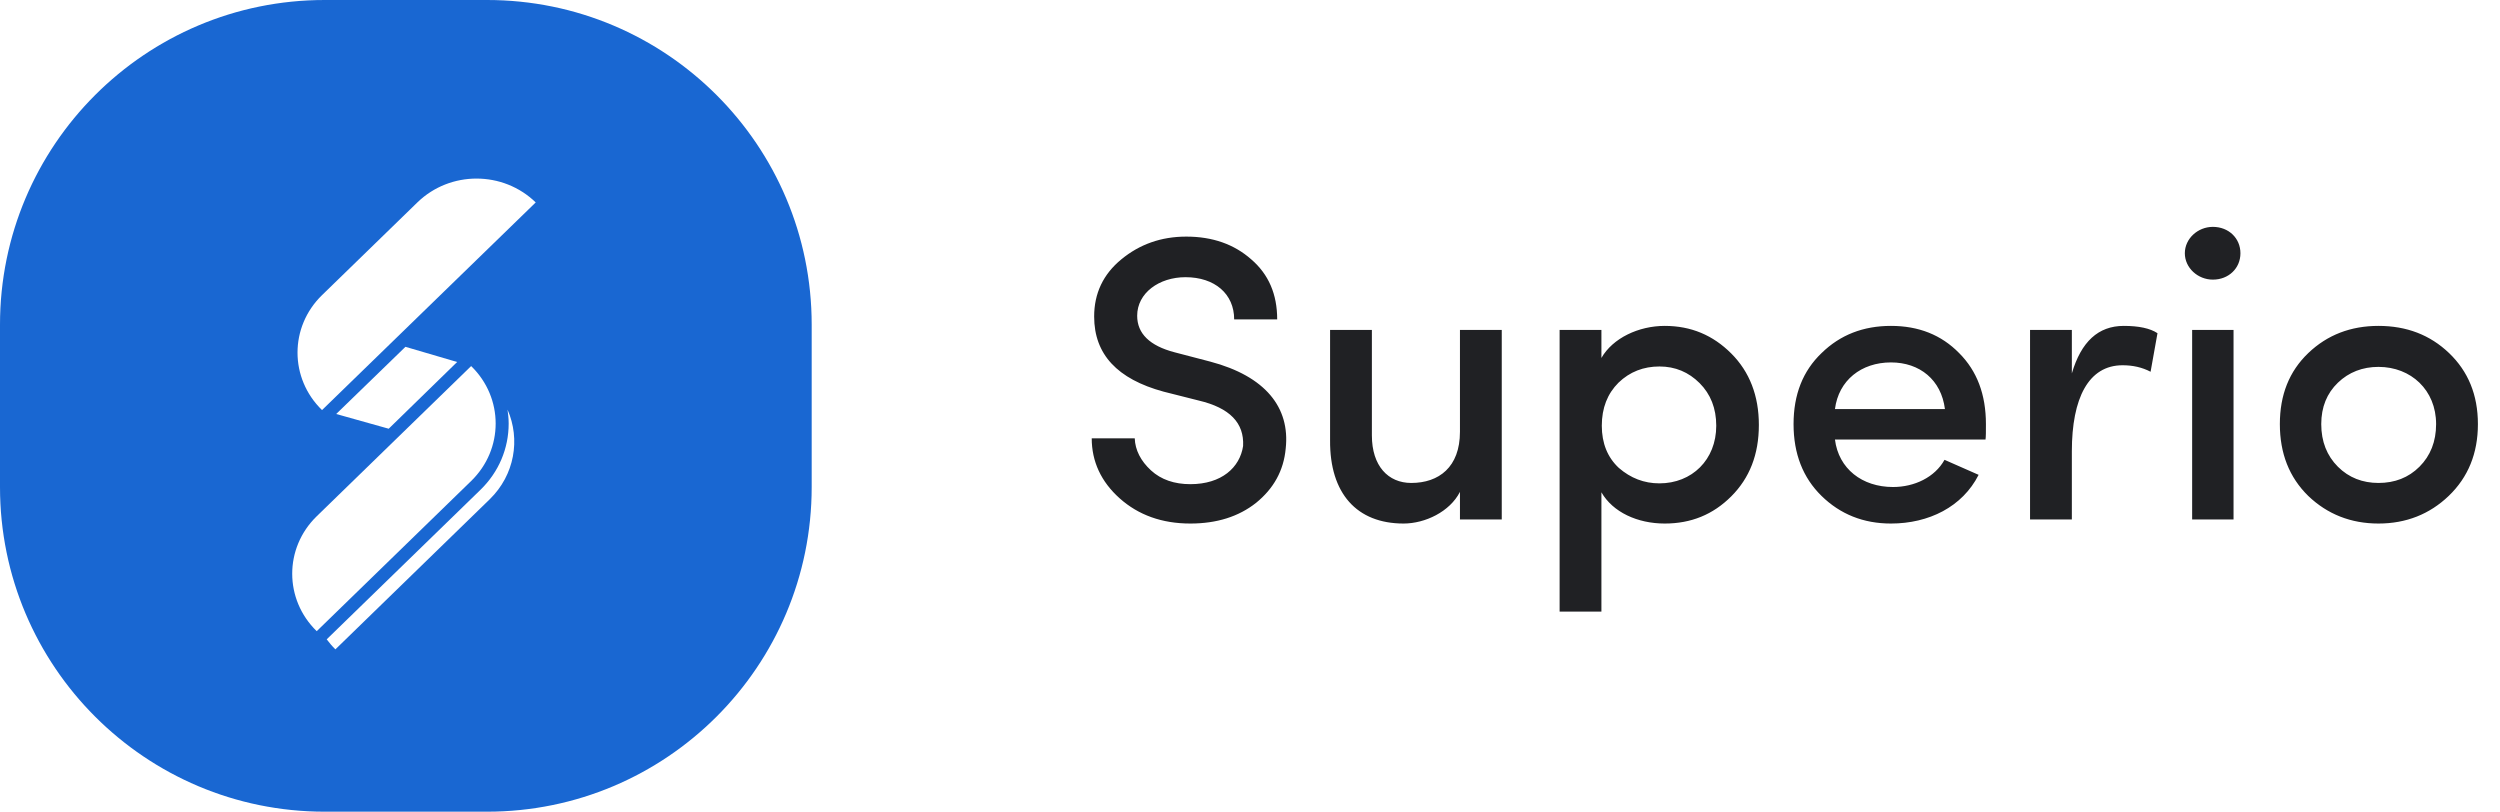
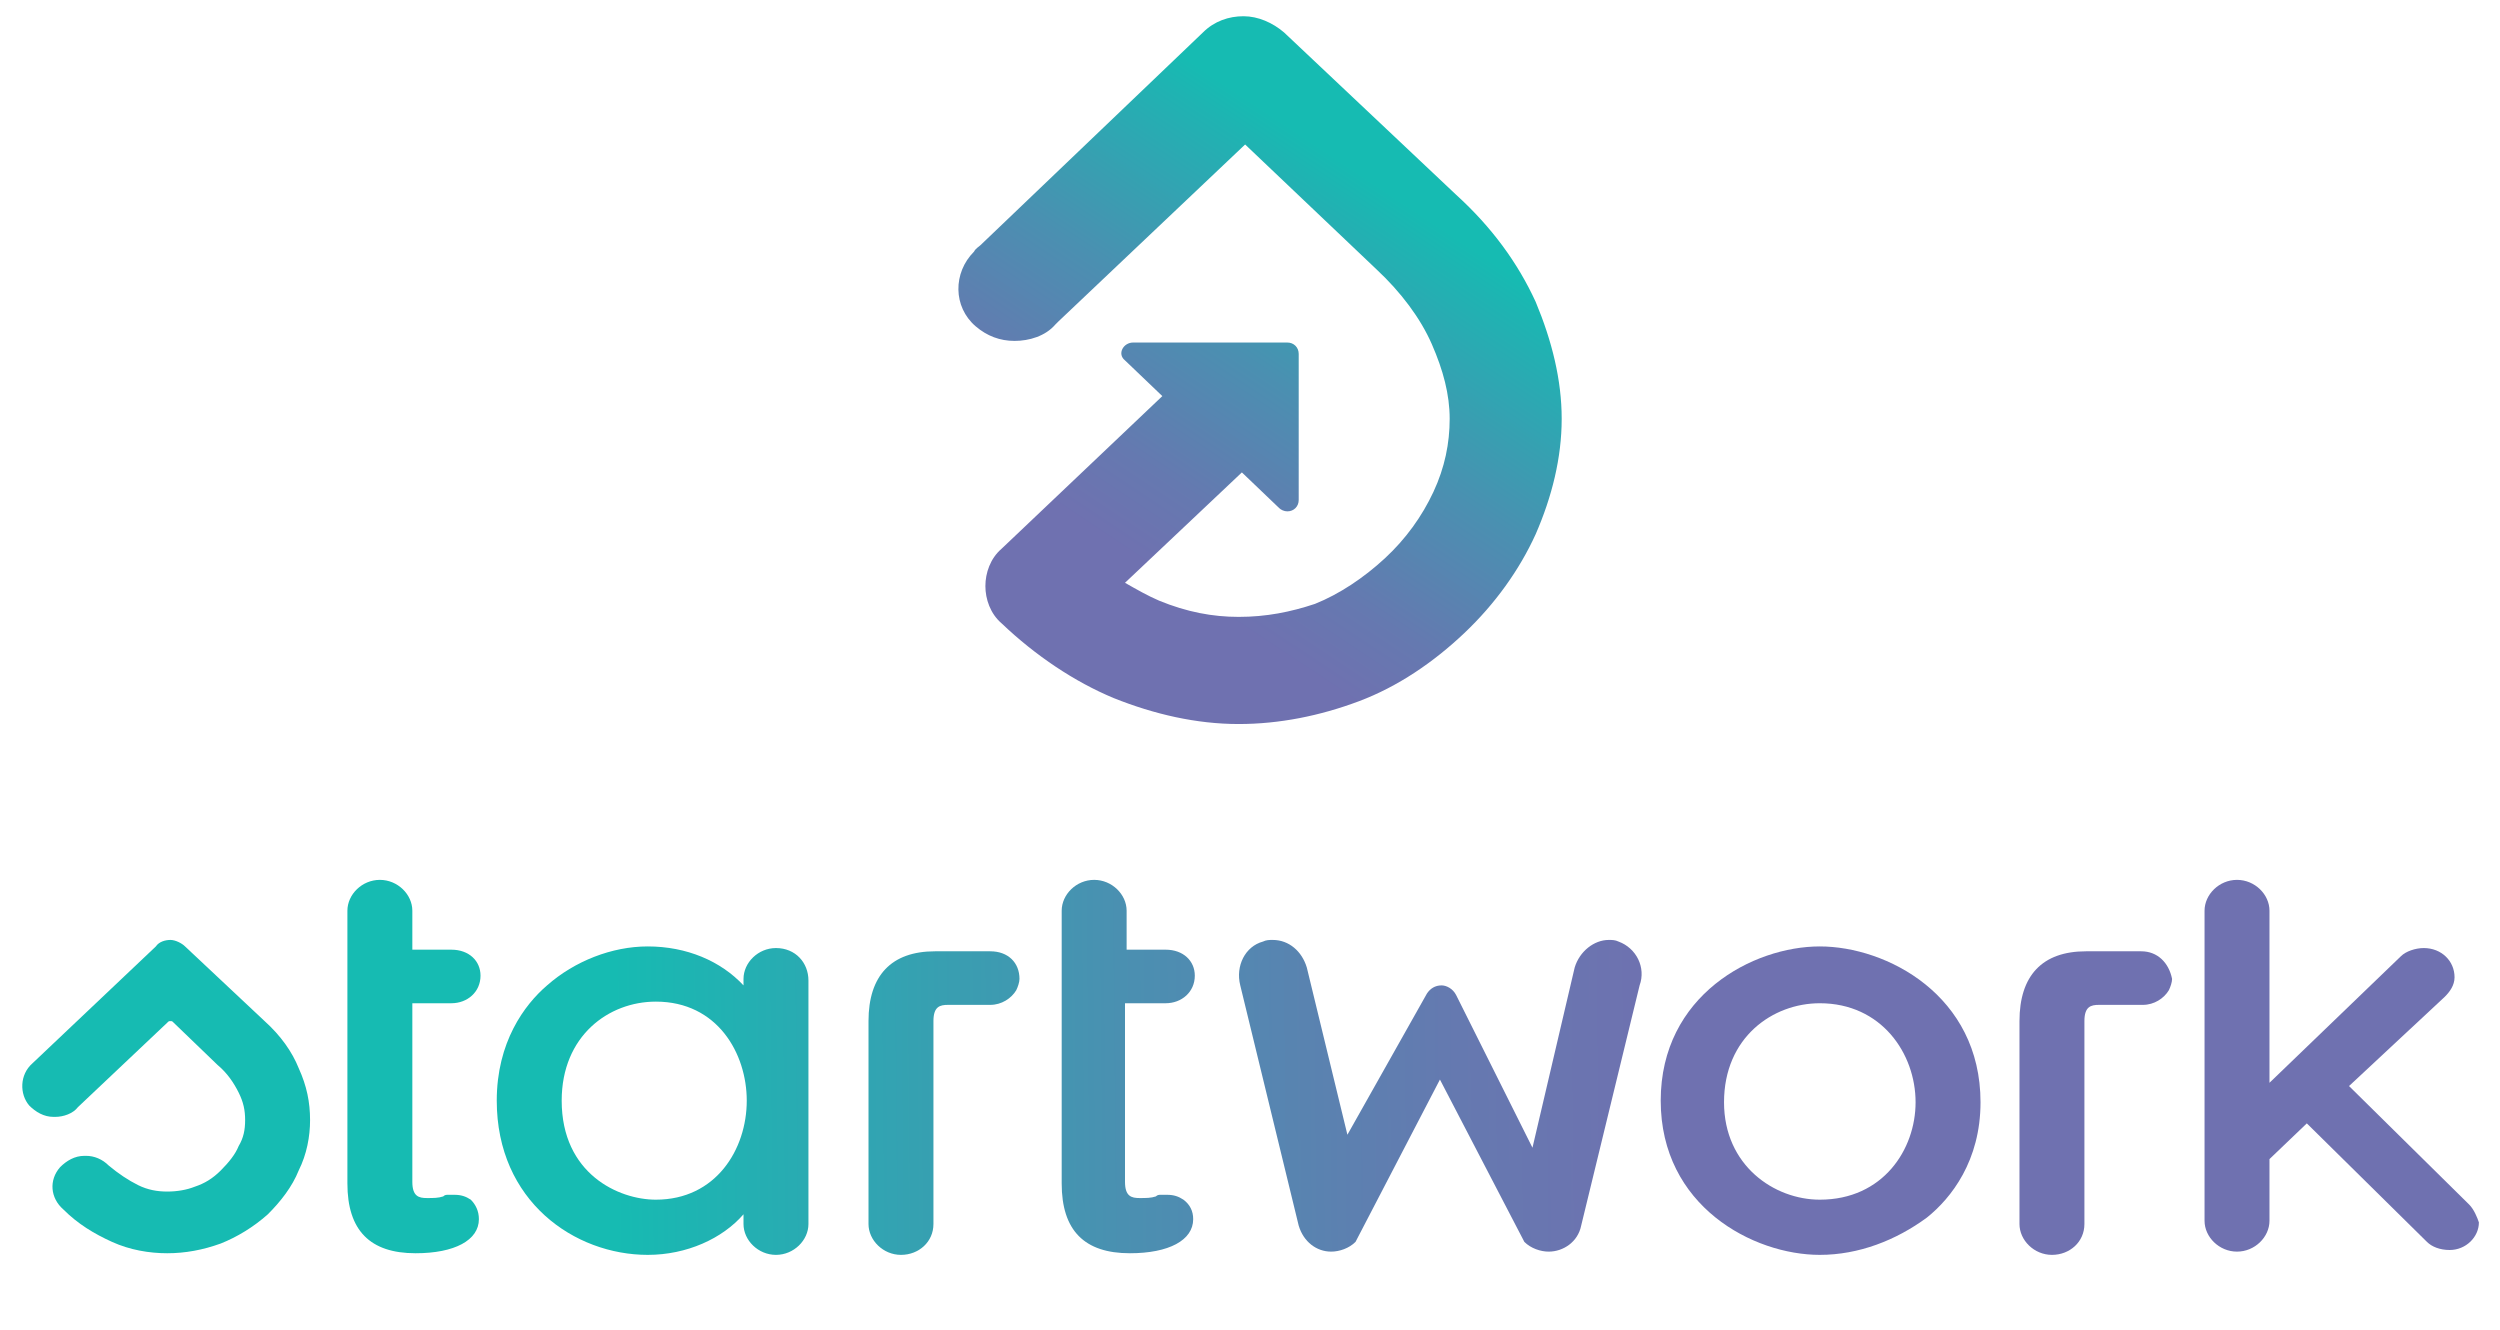
- <svg xmlns="http://www.w3.org/2000/svg" width="154" height="50" viewBox="0 0 154 50" fill="none">
-   <path d="M67.25 27C67.25 28.425 67.825 29.675 68.975 30.7C70.125 31.725 71.575 32.25 73.325 32.25C74.95 32.25 76.3 31.825 77.375 30.975C78.45 30.1 79.075 29 79.2 27.625C79.475 25.1 77.95 23.175 74.55 22.275L72.35 21.7C70.825 21.3 70.05 20.55 70.05 19.45C70.05 18.05 71.4 17.075 73.025 17.075C74.825 17.075 76.025 18.1 76.025 19.675H78.675C78.675 18.125 78.15 16.9 77.075 15.975C76.025 15.05 74.7 14.575 73.075 14.575C71.525 14.575 70.2 15.05 69.075 15.975C67.95 16.9 67.4 18.075 67.4 19.5C67.4 21.825 68.825 23.35 71.675 24.125L73.85 24.675C75.75 25.125 76.65 26.05 76.575 27.475C76.375 28.8 75.25 29.825 73.325 29.825C72.35 29.825 71.525 29.55 70.9 28.975C70.275 28.4 69.925 27.725 69.9 27H67.25ZM89.933 26.6C89.933 28.775 88.633 29.75 86.933 29.75C85.508 29.75 84.508 28.7 84.508 26.825V20.325H81.933V27.125C81.908 30.4 83.583 32.25 86.458 32.25C87.783 32.25 89.308 31.525 89.933 30.3V32H92.508V20.325H89.933V26.6ZM96.072 20.325V37.675H98.647V30.325C99.347 31.55 100.871 32.25 102.546 32.25C104.171 32.25 105.521 31.7 106.646 30.575C107.771 29.45 108.346 28 108.346 26.175C108.346 24.375 107.771 22.9 106.646 21.775C105.521 20.65 104.171 20.075 102.546 20.075C100.946 20.075 99.347 20.825 98.647 22.05V20.325H96.072ZM98.671 26.225C98.671 25.125 99.022 24.25 99.697 23.575C100.396 22.9 101.246 22.575 102.221 22.575C103.196 22.575 104.021 22.925 104.696 23.6C105.371 24.275 105.721 25.15 105.721 26.225C105.721 28.325 104.221 29.775 102.221 29.775C101.271 29.775 100.446 29.45 99.722 28.825C99.022 28.175 98.671 27.3 98.671 26.225ZM122.333 26.125C122.333 24.3 121.783 22.85 120.683 21.75C119.583 20.625 118.183 20.075 116.483 20.075C114.783 20.075 113.358 20.625 112.208 21.75C111.058 22.85 110.483 24.3 110.483 26.125C110.483 27.95 111.058 29.425 112.208 30.55C113.358 31.675 114.783 32.25 116.483 32.25C118.808 32.25 120.883 31.225 121.883 29.25L119.783 28.325C119.183 29.4 117.933 30 116.608 30C114.708 30 113.258 28.875 113.033 27.075H122.308C122.333 26.9 122.333 26.6 122.333 26.125ZM113.033 25.2C113.258 23.425 114.658 22.325 116.483 22.325C118.258 22.325 119.583 23.4 119.808 25.2H113.033ZM127.626 27.8C127.626 24.525 128.651 22.5 130.751 22.5C131.376 22.5 131.951 22.625 132.476 22.9L132.901 20.525C132.451 20.225 131.751 20.075 130.826 20.075C129.251 20.075 128.201 21.05 127.626 23V20.325H125.051V32H127.626V27.8ZM137.586 32V20.325H135.036V32H137.586ZM136.311 13.975C135.386 13.975 134.586 14.7 134.586 15.6C134.586 16.5 135.386 17.225 136.311 17.225C137.286 17.225 138.011 16.525 138.011 15.6C138.011 14.675 137.286 13.975 136.311 13.975ZM146.514 29.75C145.539 29.75 144.689 29.425 144.014 28.75C143.339 28.075 142.989 27.2 142.989 26.125C142.989 25.075 143.339 24.225 144.014 23.575C144.689 22.925 145.539 22.6 146.514 22.6C148.514 22.6 150.064 24.025 150.064 26.125C150.064 27.2 149.714 28.075 149.039 28.75C148.364 29.425 147.514 29.75 146.514 29.75ZM146.514 20.075C144.814 20.075 143.364 20.625 142.189 21.75C141.014 22.875 140.439 24.325 140.439 26.125C140.439 27.925 141.014 29.4 142.189 30.55C143.364 31.675 144.814 32.25 146.514 32.25C148.214 32.25 149.664 31.675 150.839 30.55C152.039 29.4 152.639 27.925 152.639 26.125C152.639 24.325 152.039 22.875 150.864 21.75C149.689 20.625 148.239 20.075 146.514 20.075Z" fill="#202124" />
-   <path fill-rule="evenodd" clip-rule="evenodd" d="M20 1.90735e-06C8.954 1.90735e-06 0 8.954 0 20V30C0 41.046 8.954 50 20 50H30C41.046 50 50 41.046 50 30V20C50 8.954 41.046 1.90735e-06 30 1.90735e-06H20ZM33 12.47L19.837 25.261C17.824 23.302 17.824 20.139 19.837 18.18L25.72 12.46C27.733 10.512 30.986 10.512 33 12.47ZM19.51 38.881L29.023 29.63C31.036 27.672 31.036 24.508 29.023 22.55L19.51 31.801C17.497 33.759 17.497 36.923 19.51 38.881ZM31.334 26.09C31.334 25.801 31.304 25.512 31.264 25.232C32.068 27.064 31.701 29.254 30.173 30.749L20.661 40C20.462 39.807 20.284 39.595 20.125 39.383L29.598 30.171C30.719 29.081 31.334 27.634 31.334 26.09ZM28.16 22.299L23.944 26.409L20.71 25.502L24.976 21.364L28.16 22.299Z" fill="#1967D2" />
+ <svg xmlns="http://www.w3.org/2000/svg" version="1.1" id="Livello_1" x="0px" y="0px" viewBox="0 0 154 81.9" style="enable-background:new 0 0 154 81.9;" xml:space="preserve">
+   <style type="text/css">
+ 	.st0{fill:url(#SVGID_1_);}
+ 	.st1{fill:url(#SVGID_2_);}
+ 	.st2{fill:url(#SVGID_3_);}
+ 	.st3{fill:url(#SVGID_4_);}
+ 	.st4{fill:url(#SVGID_5_);}
+ 	.st5{fill:url(#SVGID_6_);}
+ 	.st6{fill:url(#SVGID_7_);}
+ 	.st7{fill:url(#SVGID_8_);}
+ 	.st8{fill:url(#SVGID_9_);}
+ 	.st9{fill:url(#SVGID_10_);}
+ </style>
+   <g>
+     <linearGradient id="SVGID_1_" gradientUnits="userSpaceOnUse" x1="-5.578" y1="66.022" x2="108.747" y2="64.965">
+       <stop offset="0.39" style="stop-color:#16BBB2" />
+       <stop offset="0.433" style="stop-color:#1EB4B2" />
+       <stop offset="0.687" style="stop-color:#4A90B1" />
+       <stop offset="0.884" style="stop-color:#6579B0" />
+       <stop offset="1" style="stop-color:#6F71B0" />
+     </linearGradient>
+     <path class="st0" d="M29,73.9c-0.3-0.2-0.6-0.3-1-0.3c-0.1,0-0.3,0-0.4,0c-0.1,0-0.2,0-0.3,0.1c-0.3,0.1-0.6,0.1-1,0.1   c-0.5,0-0.9-0.1-0.9-1v-11h2.4c1,0,1.8-0.7,1.8-1.7c0-0.9-0.7-1.6-1.8-1.6h-2.4v-2.4c0-1-0.9-1.9-2-1.9c-1.1,0-2,0.9-2,1.9v2.4v3.3   v11.1c0,2.9,1.4,4.3,4.2,4.3c2.4,0,3.9-0.8,3.9-2.1C29.5,74.6,29.3,74.2,29,73.9z" />
+     <linearGradient id="SVGID_2_" gradientUnits="userSpaceOnUse" x1="-4.676" y1="68.255" x2="104.319" y2="67.247">
+       <stop offset="0.39" style="stop-color:#16BBB2" />
+       <stop offset="0.433" style="stop-color:#1EB4B2" />
+       <stop offset="0.687" style="stop-color:#4A90B1" />
+       <stop offset="0.884" style="stop-color:#6579B0" />
+       <stop offset="1" style="stop-color:#6F71B0" />
+     </linearGradient>
+     <path class="st1" d="M47.8,58.4c-1.1,0-2,0.9-2,1.9v0.4c-1.4-1.5-3.5-2.4-5.9-2.4c-2.2,0-4.5,0.9-6.2,2.4c-1.4,1.2-3.1,3.5-3.1,7.1   c0,6.2,4.8,9.5,9.3,9.5c2.4,0,4.6-1,5.9-2.5v0.6c0,1,0.9,1.9,2,1.9c1.1,0,2-0.9,2-1.9v-15C49.8,59.3,49,58.4,47.8,58.4z M40.4,73.9   c-2.3,0-5.8-1.6-5.8-6.1c0-4,2.9-6.1,5.8-6.1c3.8,0,5.6,3.2,5.6,6.1C46,70.8,44.1,73.9,40.4,73.9z" />
+     <linearGradient id="SVGID_3_" gradientUnits="userSpaceOnUse" x1="-9.491" y1="66.464" x2="104.835" y2="65.408">
+       <stop offset="0.39" style="stop-color:#16BBB2" />
+       <stop offset="0.433" style="stop-color:#1EB4B2" />
+       <stop offset="0.687" style="stop-color:#4A90B1" />
+       <stop offset="0.884" style="stop-color:#6579B0" />
+       <stop offset="1" style="stop-color:#6F71B0" />
+     </linearGradient>
+     <path class="st2" d="M71.8,61.8c1,0,1.8-0.7,1.8-1.7c0-0.9-0.7-1.6-1.8-1.6h-2.4v-2.4c0-1-0.9-1.9-2-1.9c-1.1,0-2,0.9-2,1.9v2.4   v3.3v11.1c0,2.9,1.4,4.3,4.2,4.3c2.4,0,3.9-0.8,3.9-2.1c0-0.5-0.2-0.9-0.6-1.2c-0.3-0.2-0.6-0.3-1-0.3c-0.1,0-0.3,0-0.4,0   c-0.1,0-0.2,0-0.3,0.1c-0.3,0.1-0.6,0.1-1,0.1c-0.5,0-0.9-0.1-0.9-1v-11H71.8z" />
+     <linearGradient id="SVGID_4_" gradientUnits="userSpaceOnUse" x1="-7.345" y1="68.927" x2="101.584" y2="67.92">
+       <stop offset="0.39" style="stop-color:#16BBB2" />
+       <stop offset="0.433" style="stop-color:#1EB4B2" />
+       <stop offset="0.687" style="stop-color:#4A90B1" />
+       <stop offset="0.884" style="stop-color:#6579B0" />
+       <stop offset="1" style="stop-color:#6F71B0" />
+     </linearGradient>
+     <path class="st3" d="M112.1,58.3c-4.1,0-9.8,3-9.8,9.5c0,6.5,5.7,9.5,9.8,9.5c2.4,0,4.7-0.9,6.6-2.3c1.5-1.2,3.3-3.5,3.3-7.1   C122,61.3,116.2,58.3,112.1,58.3z M112.1,73.9c-2.8,0-5.9-2.1-5.9-6c0-4,3-6.1,5.9-6.1c3.8,0,5.9,3.1,5.9,6.1   C118,70.8,116,73.9,112.1,73.9z" />
+     <linearGradient id="SVGID_5_" gradientUnits="userSpaceOnUse" x1="-3.574" y1="67.761" x2="105.776" y2="66.75">
+       <stop offset="0.39" style="stop-color:#16BBB2" />
+       <stop offset="0.433" style="stop-color:#1EB4B2" />
+       <stop offset="0.687" style="stop-color:#4A90B1" />
+       <stop offset="0.884" style="stop-color:#6579B0" />
+       <stop offset="1" style="stop-color:#6F71B0" />
+     </linearGradient>
+     <path class="st4" d="M16.3,62.9l-4.9-4.6c-0.2-0.2-0.6-0.4-0.9-0.4s-0.7,0.1-0.9,0.4L2,65.5c-0.8,0.7-0.8,1.9-0.2,2.6   c0.4,0.4,0.9,0.7,1.5,0.7c0,0,0.1,0,0.1,0c0.5,0,1.1-0.2,1.4-0.6l5.5-5.2c0.1-0.1,0.1-0.1,0.2-0.1c0.1,0,0.1,0,0.2,0.1l2.7,2.6   c0.6,0.5,1,1.1,1.3,1.7c0.3,0.6,0.4,1.1,0.4,1.7c0,0.6-0.1,1.1-0.4,1.6c-0.2,0.5-0.6,1-1.1,1.5c-0.5,0.5-1,0.8-1.6,1   c-0.5,0.2-1.1,0.3-1.7,0.3c-0.6,0-1.2-0.1-1.8-0.4c-0.6-0.3-1.2-0.7-1.8-1.2c-0.4-0.4-0.9-0.6-1.4-0.6c0,0-0.1,0-0.1,0   c-0.6,0-1.1,0.3-1.5,0.7c-0.7,0.8-0.6,1.9,0.2,2.6c0.9,0.9,1.9,1.5,3,2c1.1,0.5,2.3,0.7,3.4,0.7h0c1.1,0,2.2-0.2,3.3-0.6   c1-0.4,2-1,2.9-1.8c0.8-0.8,1.5-1.7,1.9-2.7c0.5-1,0.7-2.1,0.7-3.1c0-1.1-0.2-2.1-0.7-3.2C18,64.8,17.3,63.8,16.3,62.9z" />
+     <linearGradient id="SVGID_6_" gradientUnits="userSpaceOnUse" x1="-9.508" y1="67.113" x2="100.096" y2="66.1">
+       <stop offset="0.39" style="stop-color:#16BBB2" />
+       <stop offset="0.433" style="stop-color:#1EB4B2" />
+       <stop offset="0.687" style="stop-color:#4A90B1" />
+       <stop offset="0.884" style="stop-color:#6579B0" />
+       <stop offset="1" style="stop-color:#6F71B0" />
+     </linearGradient>
+     <path class="st5" d="M152.1,74.2l-7.4-7.3l5.9-5.5c0.3-0.3,0.6-0.7,0.6-1.2c0-1-0.8-1.8-1.9-1.8c-0.5,0-1.1,0.2-1.4,0.5l-8.1,7.8   V56.1c0-1-0.9-1.9-2-1.9c-1.1,0-2,0.9-2,1.9v19.1c0,1,0.9,1.9,2,1.9c1.1,0,2-0.9,2-1.9v-3.8l2.3-2.2l7.4,7.3   c0.3,0.3,0.8,0.5,1.4,0.5c1,0,1.8-0.8,1.8-1.7C152.6,75,152.4,74.5,152.1,74.2z" />
+     <linearGradient id="SVGID_7_" gradientUnits="userSpaceOnUse" x1="-7.743" y1="68.504" x2="105.352" y2="67.458">
+       <stop offset="0.39" style="stop-color:#16BBB2" />
+       <stop offset="0.433" style="stop-color:#1EB4B2" />
+       <stop offset="0.687" style="stop-color:#4A90B1" />
+       <stop offset="0.884" style="stop-color:#6579B0" />
+       <stop offset="1" style="stop-color:#6F71B0" />
+     </linearGradient>
+     <path class="st6" d="M61,58.6h-2.7h-0.7c-2.7,0-4.1,1.5-4.1,4.3v12.5c0,1,0.9,1.9,2,1.9c1.1,0,2-0.8,2-1.9V62.9c0-0.9,0.4-1,0.9-1   H61c0.7,0,1.3-0.4,1.6-0.9c0.1-0.2,0.2-0.5,0.2-0.7C62.8,59.3,62.1,58.6,61,58.6z" />
+     <linearGradient id="SVGID_8_" gradientUnits="userSpaceOnUse" x1="-13.212" y1="69.209" x2="99.883" y2="68.163">
+       <stop offset="0.39" style="stop-color:#16BBB2" />
+       <stop offset="0.433" style="stop-color:#1EB4B2" />
+       <stop offset="0.687" style="stop-color:#4A90B1" />
+       <stop offset="0.884" style="stop-color:#6579B0" />
+       <stop offset="1" style="stop-color:#6F71B0" />
+     </linearGradient>
+     <path class="st7" d="M131.9,58.6h-2.7h-0.7c-2.7,0-4.1,1.5-4.1,4.3v12.5c0,1,0.9,1.9,2,1.9c1.1,0,2-0.8,2-1.9V62.9   c0-0.9,0.4-1,0.9-1h2.7c0.7,0,1.3-0.4,1.6-0.9c0.1-0.2,0.2-0.5,0.2-0.7C133.6,59.3,132.9,58.6,131.9,58.6z" />
+     <linearGradient id="SVGID_9_" gradientUnits="userSpaceOnUse" x1="-5.774" y1="68.403" x2="102.352" y2="67.404">
+       <stop offset="0.39" style="stop-color:#16BBB2" />
+       <stop offset="0.433" style="stop-color:#1EB4B2" />
+       <stop offset="0.687" style="stop-color:#4A90B1" />
+       <stop offset="0.884" style="stop-color:#6579B0" />
+       <stop offset="1" style="stop-color:#6F71B0" />
+     </linearGradient>
+     <path class="st8" d="M99.7,58c-0.2-0.1-0.4-0.1-0.6-0.1c-0.9,0-1.8,0.7-2.1,1.7l-2.6,11.1l-4.7-9.4c-0.2-0.4-0.6-0.6-0.9-0.6   c-0.4,0-0.7,0.2-0.9,0.5L83,69.9l-2.5-10.3c-0.3-1-1.1-1.7-2.1-1.7c-0.2,0-0.4,0-0.6,0.1c-1.1,0.3-1.7,1.5-1.4,2.7l3.6,14.8   c0.3,1,1.1,1.6,2,1.6c0.5,0,1.1-0.2,1.5-0.6l5.2-10l5.2,10c0.4,0.4,1,0.6,1.5,0.6c0.9,0,1.8-0.6,2-1.6l3.6-14.8   C101.4,59.6,100.8,58.4,99.7,58z" />
+     <linearGradient id="SVGID_10_" gradientUnits="userSpaceOnUse" x1="95.315" y1="-2.712" x2="70.432" y2="34.73">
+       <stop offset="0.39" style="stop-color:#16BBB2" />
+       <stop offset="0.433" style="stop-color:#1EB4B2" />
+       <stop offset="0.687" style="stop-color:#4A90B1" />
+       <stop offset="0.884" style="stop-color:#6579B0" />
+       <stop offset="1" style="stop-color:#6F71B0" />
+     </linearGradient>
+     <path class="st9" d="M60.1,20.1c0.7,0.6,1.5,0.9,2.4,0.9c0,0,0,0,0,0c0.9,0,1.9-0.3,2.5-1c0.1-0.1,0.2-0.2,0.2-0.2L76.7,8.9   l8.1,7.7c1.5,1.4,2.7,3,3.4,4.6c0.7,1.6,1.1,3.1,1.1,4.6c0,1.5-0.3,3-1,4.5c-0.7,1.5-1.7,2.9-3,4.1c-1.3,1.2-2.8,2.2-4.3,2.8   C79.5,37.7,78,38,76.3,38c0,0,0,0,0,0c-1.6,0-3.2-0.3-4.9-1c0,0,0,0,0,0l0,0c-0.7-0.3-1.4-0.7-2.1-1.1l7.2-6.8l2.3,2.2   c0.1,0.1,0.3,0.2,0.5,0.2c0.4,0,0.7-0.3,0.7-0.7c0-2.5,0-7.2,0-9c0-0.4-0.3-0.7-0.7-0.7h-9.5c-0.6,0-1,0.7-0.5,1.1l2.3,2.2   l-9.9,9.4c-0.7,0.6-1,1.5-1,2.3c0,0,0,0,0,0c0,0.8,0.3,1.7,1,2.3c2.1,2,4.5,3.6,6.9,4.6v0c2.5,1,5.1,1.6,7.7,1.6c0,0,0,0,0,0   c2.5,0,5-0.5,7.4-1.4c2.4-0.9,4.6-2.4,6.5-4.2c1.9-1.8,3.4-3.9,4.4-6.1c1-2.3,1.6-4.7,1.6-7.1c0-2.4-0.6-4.8-1.6-7.2   c-1.1-2.4-2.7-4.6-4.9-6.6l-10.6-10c-0.7-0.6-1.6-1-2.5-1s-1.8,0.3-2.5,1L60.4,15.1c-0.1,0.1-0.3,0.2-0.4,0.4   C58.7,16.8,58.7,18.9,60.1,20.1z" />
+   </g>
</svg>
